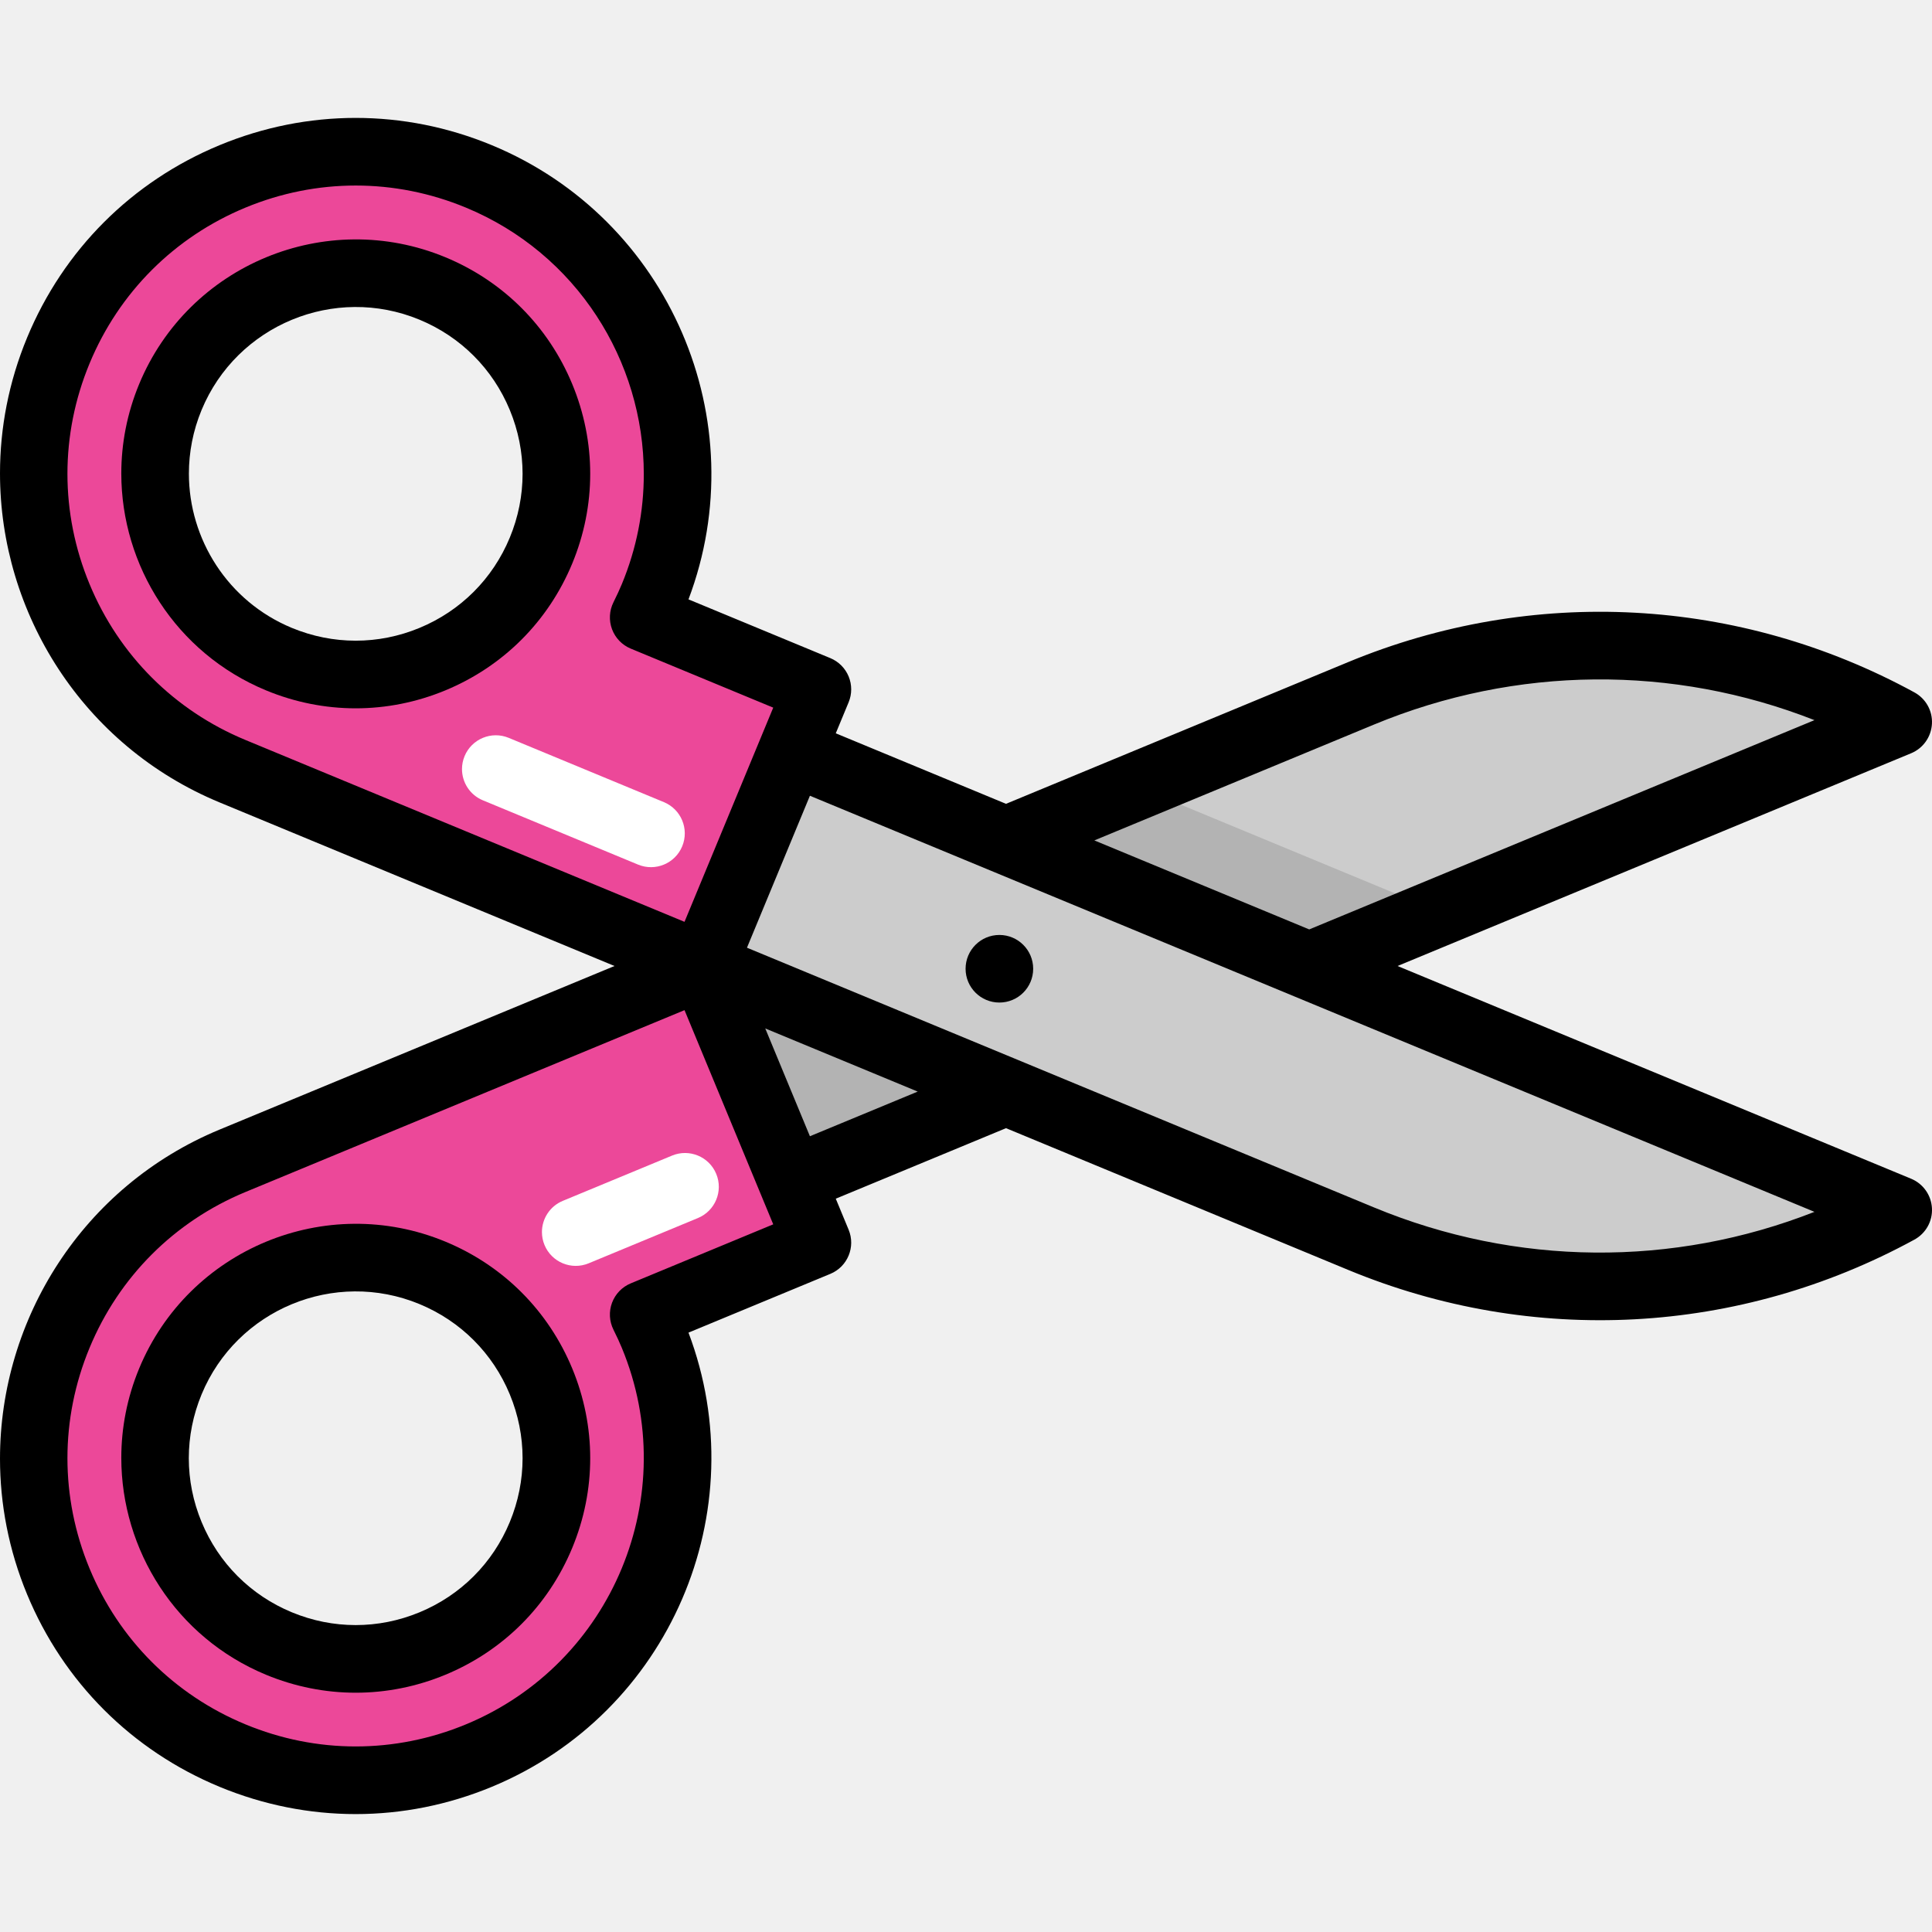
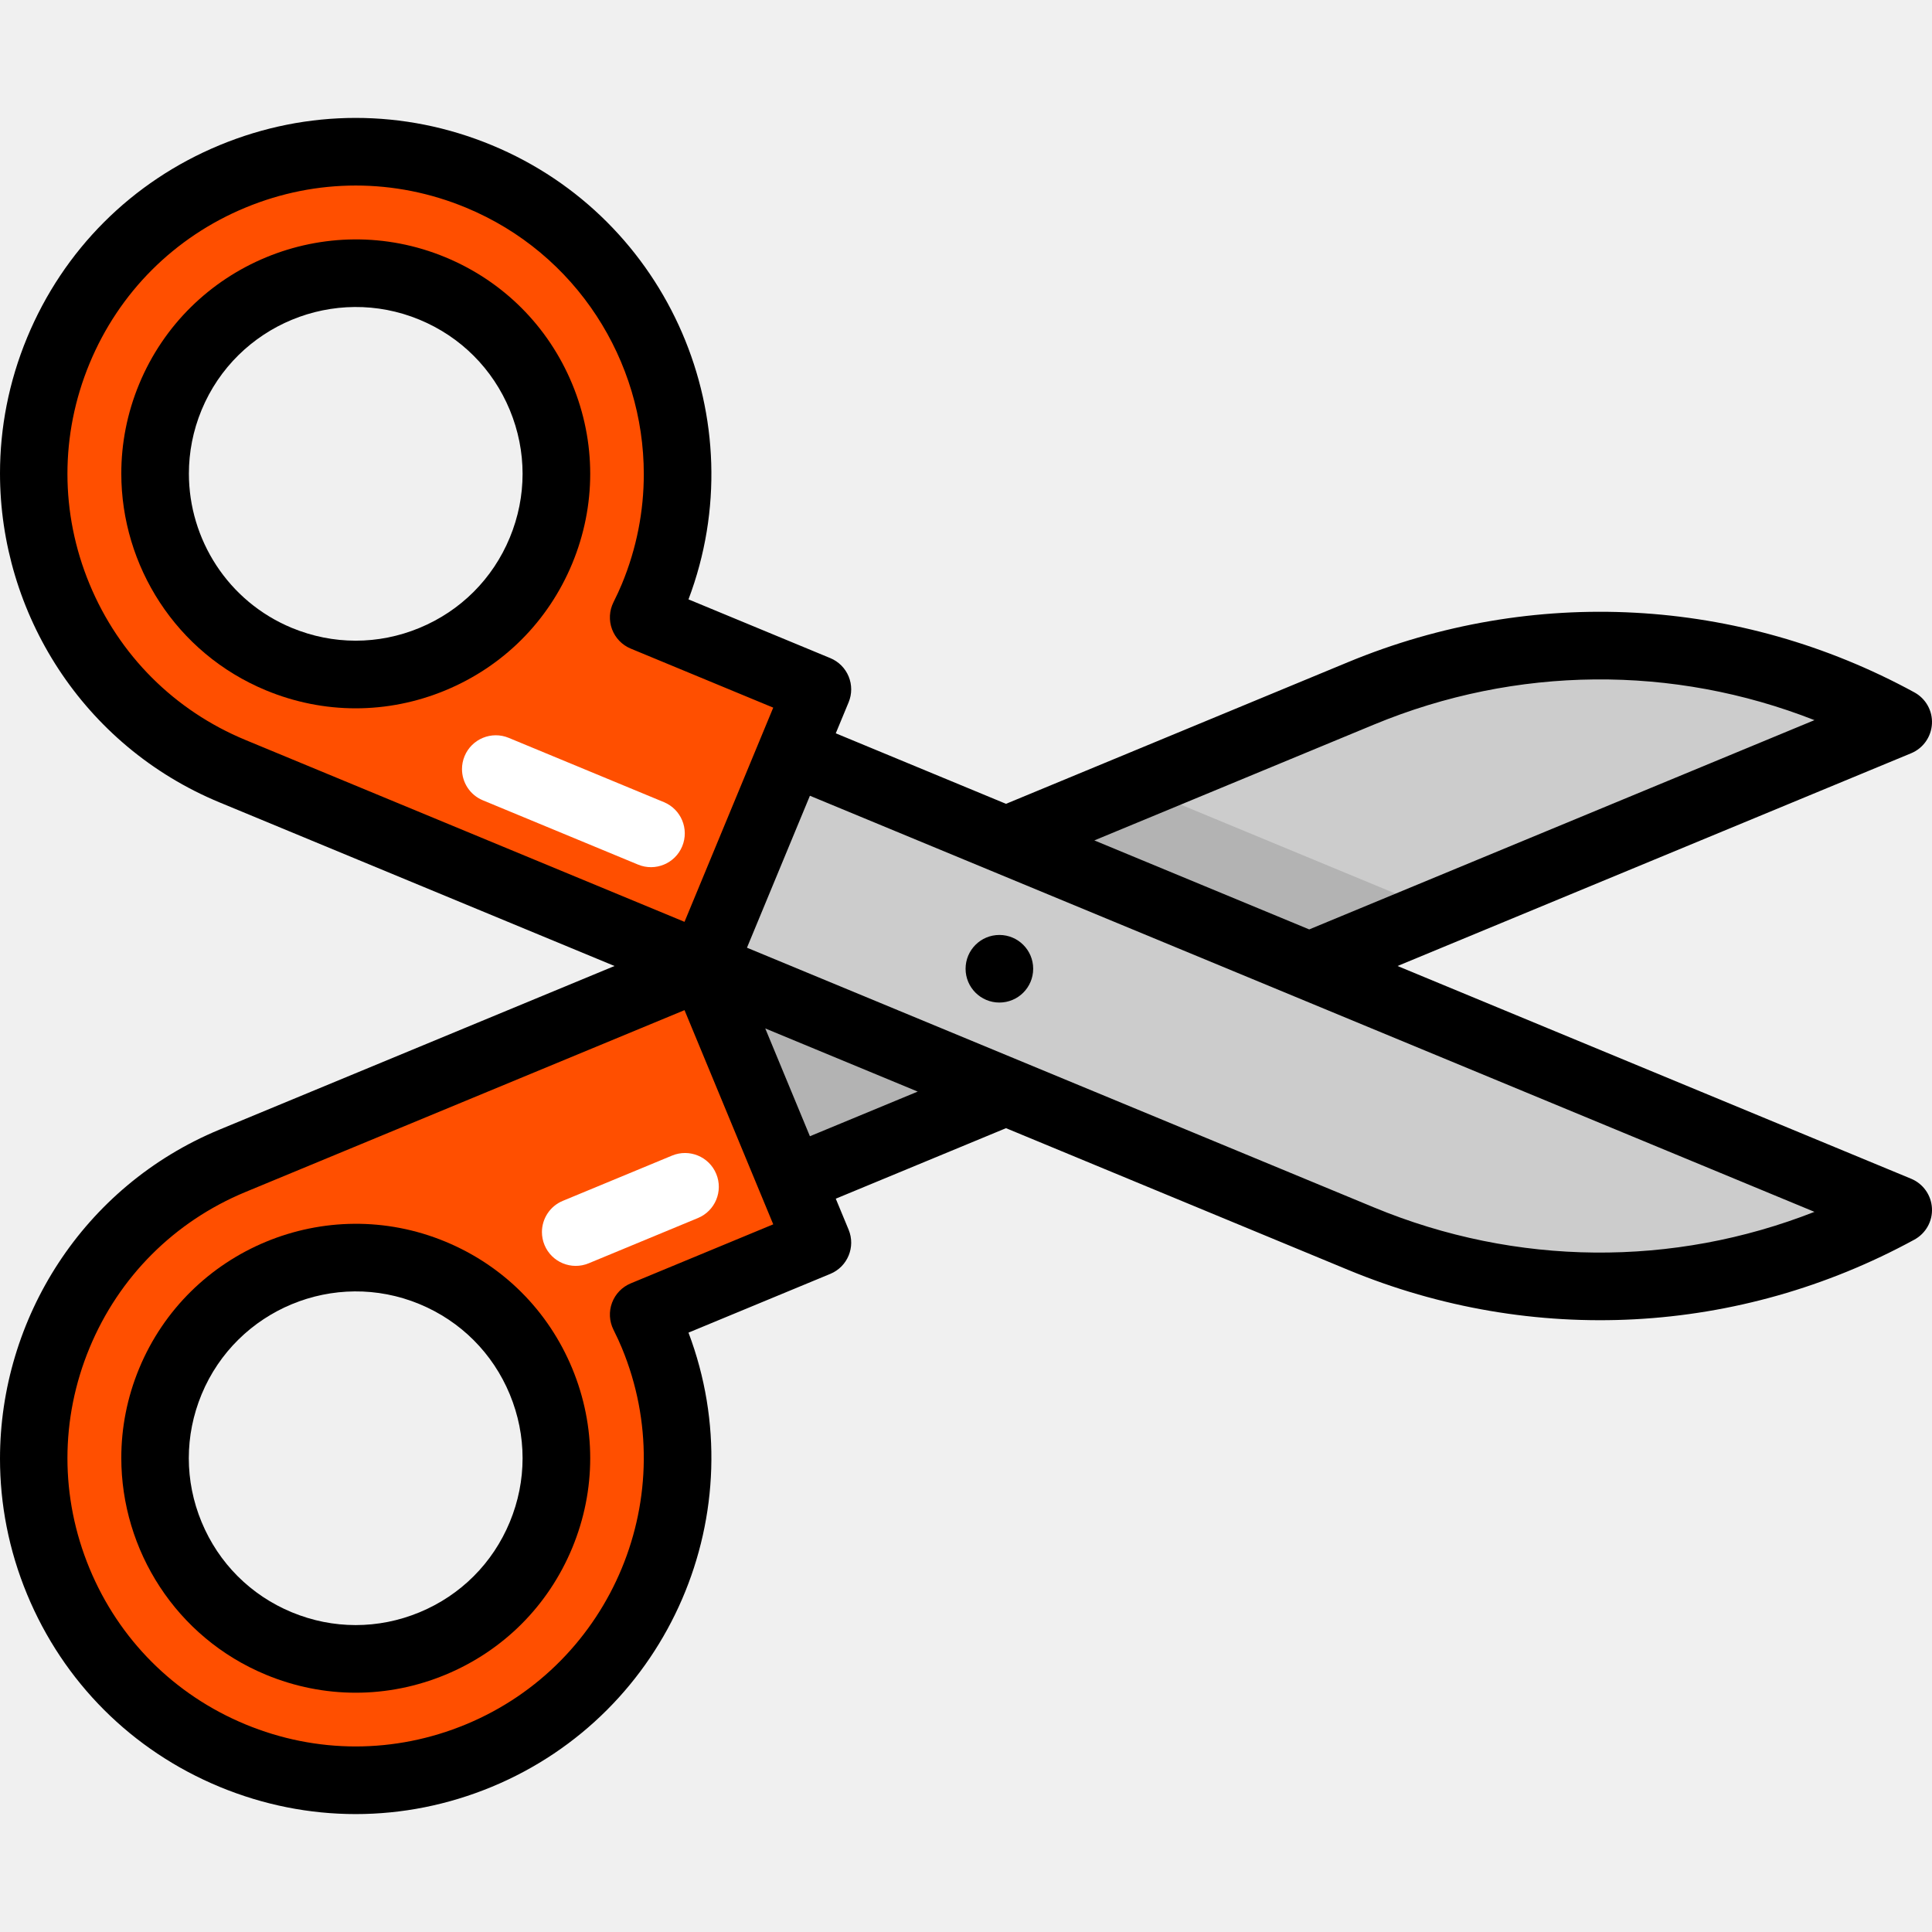
<svg xmlns="http://www.w3.org/2000/svg" height="800px" width="800px" version="1.1" id="Layer_1" viewBox="0 0 511.998 511.998" xml:space="preserve">
  <defs id="defs9" />
  <polygon style="fill:#b3b3b3" points="312.822,302.213 256.002,325.751 289.284,245.393 " id="polygon1" transform="rotate(90,255.999,255.9987)" />
  <g id="g2" transform="rotate(90,255.999,255.9987)">
    <path style="fill:#cccccc" d="m 256.002,165.035 -33.283,80.358 -14.33,-34.596 -24.648,-59.495 C 164.622,105.146 167.416,52.816 191.348,8.965 l 50.324,121.475 z" id="path1" />
    <path style="fill:#cccccc" d="m 320.656,8.952 c 23.92,43.863 26.714,96.193 7.595,142.349 l -38.967,94.091 -33.283,80.358 -56.82,-23.538 23.538,-56.82 33.283,-80.358 z" id="path2" />
  </g>
  <polygon style="fill:#b3b3b3" points="222.719,245.393 208.389,210.797 227.341,165.035 241.671,130.438 256.002,165.035 " id="polygon2" transform="rotate(90,255.999,255.9987)" />
-   <g id="g4" style="display:inline;fill:#ec4899;fill-opacity:1" transform="rotate(90,255.999,255.9987)">
-     <path style="fill:#ec4899;fill-opacity:1" d="m 465.25,385.091 c 18.021,43.529 -2.639,93.423 -46.168,111.455 -43.529,18.032 -93.435,-2.639 -111.455,-46.168 l -51.625,-124.627 56.82,-23.538 16.492,-6.831 19.071,46.037 c 1.755,-0.884 3.559,-1.732 5.41,-2.496 43.517,-18.033 93.423,2.639 111.455,46.168 z m -29.699,52.987 c 11.237,-27.12 -1.648,-58.217 -28.768,-69.455 -27.132,-11.237 -58.229,1.648 -69.455,28.768 -11.237,27.12 1.636,58.217 28.768,69.455 27.12,11.238 58.217,-1.648 69.455,-28.768 z" id="path3" />
-     <path style="fill:#ec4899;fill-opacity:1" d="M 256.002,325.751 204.377,450.378 C 186.344,493.907 136.439,514.579 92.922,496.546 49.393,478.513 28.722,428.62 46.754,385.091 64.775,341.562 114.68,320.89 158.209,338.923 c 1.851,0.764 3.642,1.612 5.41,2.496 l 19.071,-46.037 16.492,6.831 z m -81.326,112.327 c 11.237,-27.12 -1.648,-58.217 -28.768,-69.455 -27.132,-11.237 -58.229,1.648 -69.455,28.768 -11.237,27.12 1.636,58.217 28.768,69.455 27.121,11.238 58.218,-1.648 69.455,-28.768 z" id="path4" />
+   <g id="g4" style="display:inline;fill:#ff4f00;fill-opacity:1" transform="rotate(90,255.999,255.9987)">
+     <path style="fill:#ff4f00;fill-opacity:1" d="m 465.25,385.091 c 18.021,43.529 -2.639,93.423 -46.168,111.455 -43.529,18.032 -93.435,-2.639 -111.455,-46.168 l -51.625,-124.627 56.82,-23.538 16.492,-6.831 19.071,46.037 c 1.755,-0.884 3.559,-1.732 5.41,-2.496 43.517,-18.033 93.423,2.639 111.455,46.168 z m -29.699,52.987 c 11.237,-27.12 -1.648,-58.217 -28.768,-69.455 -27.132,-11.237 -58.229,1.648 -69.455,28.768 -11.237,27.12 1.636,58.217 28.768,69.455 27.12,11.238 58.217,-1.648 69.455,-28.768 z" id="path3" />
+     <path style="fill:#ff4f00;fill-opacity:1" d="M 256.002,325.751 204.377,450.378 C 186.344,493.907 136.439,514.579 92.922,496.546 49.393,478.513 28.722,428.62 46.754,385.091 64.775,341.562 114.68,320.89 158.209,338.923 c 1.851,0.764 3.642,1.612 5.41,2.496 l 19.071,-46.037 16.492,6.831 z m -81.326,112.327 c 11.237,-27.12 -1.648,-58.217 -28.768,-69.455 -27.132,-11.237 -58.229,1.648 -69.455,28.768 -11.237,27.12 1.636,58.217 28.768,69.455 27.121,11.238 58.218,-1.648 69.455,-28.768 z" id="path4" />
  </g>
  <g id="g6" style="display:inline" transform="rotate(90,255.999,255.9987)">
    <path style="fill:#ffffff" d="m 203.811,389.565 c -1.143,0 -2.304,-0.22 -3.424,-0.684 -4.57,-1.893 -6.741,-7.133 -4.847,-11.702 l 17.037,-41.126 c 1.893,-4.57 7.134,-6.739 11.702,-4.847 4.57,1.893 6.741,7.133 4.847,11.702 l -17.037,41.126 c -1.429,3.449 -4.763,5.531 -8.278,5.531 z" id="path5" />
    <path style="fill:#ffffff" d="m 326.517,368.38 c -3.515,0 -6.849,-2.082 -8.278,-5.53 l -11.998,-28.959 c -1.894,-4.57 0.276,-9.809 4.846,-11.702 4.574,-1.894 9.81,0.276 11.703,4.846 l 11.998,28.959 c 1.894,4.57 -0.276,9.809 -4.846,11.702 -1.121,0.465 -2.282,0.684 -3.425,0.684 z" id="path6" />
  </g>
  <g id="g9" style="display:inline" transform="rotate(90,255.999,255.9987)">
    <path style="fill:#000000;fill-opacity:1" d="m 149.332,360.347 c -15.329,-6.348 -32.211,-6.35 -47.542,0 -15.329,6.35 -27.267,18.288 -33.616,33.617 -13.108,31.644 1.973,68.052 33.616,81.159 7.749,3.21 15.783,4.729 23.691,4.729 24.387,0 47.572,-14.451 57.469,-38.346 6.35,-15.329 6.35,-32.214 0,-47.543 -6.35,-15.328 -18.289,-27.267 -33.618,-33.616 z m 17.069,74.304 c -7.043,17.005 -23.541,27.29 -40.897,27.288 -5.626,0 -11.346,-1.082 -16.859,-3.365 -22.518,-9.328 -33.25,-35.236 -23.922,-57.754 4.519,-10.908 13.014,-19.405 23.924,-23.922 5.454,-2.259 11.184,-3.389 16.915,-3.389 5.731,0 11.463,1.13 16.916,3.389 10.909,4.519 19.405,13.014 23.922,23.922 4.518,10.908 4.518,22.922 0.001,33.831 z" id="path7" />
    <path style="fill:#000000;fill-opacity:1" d="m 410.206,360.347 c -15.328,-6.348 -32.21,-6.35 -47.543,0 -15.329,6.35 -27.267,18.288 -33.616,33.617 -13.108,31.644 1.973,68.052 33.616,81.159 7.749,3.21 15.783,4.729 23.691,4.729 24.387,0 47.572,-14.451 57.469,-38.346 6.35,-15.329 6.35,-32.214 0,-47.543 -6.349,-15.328 -18.288,-27.267 -33.617,-33.616 z m 17.069,74.304 c -4.519,10.909 -13.014,19.405 -23.923,23.922 -10.904,4.52 -22.92,4.52 -33.832,0 -22.518,-9.328 -33.25,-35.236 -23.922,-57.754 4.519,-10.908 13.014,-19.405 23.923,-23.922 5.454,-2.259 11.184,-3.389 16.915,-3.389 5.731,0 11.463,1.13 16.916,3.389 10.909,4.519 19.405,13.014 23.923,23.922 4.517,10.909 4.517,22.923 0,33.832 z" id="path8" />
    <path style="fill:#000000;fill-opacity:1" d="M 473.523,381.662 C 454.017,334.571 400.506,311.65 353.158,329.541 l -15.571,-37.59 c -1.893,-4.57 -7.131,-6.74 -11.702,-4.847 l -8.221,3.406 -18.687,-45.115 37.553,-90.662 c 20.256,-48.904 17.334,-103.6 -8.017,-150.065 -1.654,-3.029 -4.887,-4.851 -8.34,-4.654 -3.444,0.184 -6.477,2.33 -7.796,5.516 L 256,141.638 199.621,5.532 c -1.318,-3.186 -4.353,-5.332 -7.796,-5.516 -3.446,-0.198 -6.689,1.625 -8.34,4.653 -25.352,46.459 -28.274,101.155 -8.017,150.061 l 37.554,90.663 -18.688,45.117 -8.222,-3.406 c -2.195,-0.909 -4.66,-0.909 -6.855,0 -2.195,0.909 -3.938,2.652 -4.847,4.847 l -15.57,37.59 c -47.354,-17.892 -100.86,5.03 -120.365,52.121 -9.636,23.262 -9.636,48.884 -0.001,72.146 9.636,23.262 27.753,41.379 51.015,51.014 11.759,4.871 23.95,7.176 35.95,7.176 37.006,0 72.19,-21.929 87.209,-58.191 l 43.351,-104.658 43.351,104.658 c 15.021,36.264 50.2,58.191 87.209,58.191 11.997,0 24.195,-2.307 35.95,-7.176 23.262,-9.635 41.378,-27.752 51.015,-51.014 9.635,-23.262 9.635,-48.884 -10e-4,-72.146 z m -172.409,-84.298 -28.567,11.833 16.734,-40.4 z M 192.016,147.874 C 176.386,110.138 176.138,68.562 190.844,31.149 l 55.46,133.892 -23.588,56.948 z M 321.153,31.149 c 14.704,37.418 14.456,78.995 -1.172,116.729 l -68.829,166.166 -23.274,-9.64 -16.996,-7.04 z M 196.099,446.953 c -7.804,18.841 -22.479,33.515 -41.321,41.32 -18.84,7.804 -39.593,7.805 -58.436,0 -18.841,-7.804 -33.515,-22.479 -41.321,-41.32 -7.805,-18.841 -7.804,-39.594 0,-58.436 12.167,-29.373 40.661,-47.132 70.637,-47.132 9.718,0 19.596,1.868 29.117,5.812 1.457,0.603 2.997,1.314 4.851,2.236 2.222,1.105 4.804,1.238 7.129,0.369 2.325,-0.871 4.184,-2.667 5.134,-4.961 l 15.641,-37.758 32.736,13.559 24.03,9.954 z m 260.874,0 c -7.804,18.841 -22.479,33.515 -41.321,41.32 -18.841,7.805 -39.594,7.805 -58.436,0 -18.841,-7.804 -33.515,-22.479 -41.321,-41.32 l -48.197,-116.359 48.543,-20.107 c 0.001,0 0.002,-0.001 0.004,-0.001 l 8.216,-3.404 15.642,37.758 c 0.949,2.294 2.81,4.09 5.135,4.961 2.324,0.871 4.907,0.737 7.131,-0.37 1.844,-0.918 3.384,-1.628 4.847,-2.233 38.895,-16.11 83.645,2.425 99.756,41.32 7.806,18.841 7.806,39.594 0.001,58.435 z" id="path9" />
    <circle style="fill:#000000;fill-opacity:1" cx="256.729" cy="247.152" r="8.957" id="circle9" />
  </g>
</svg>
